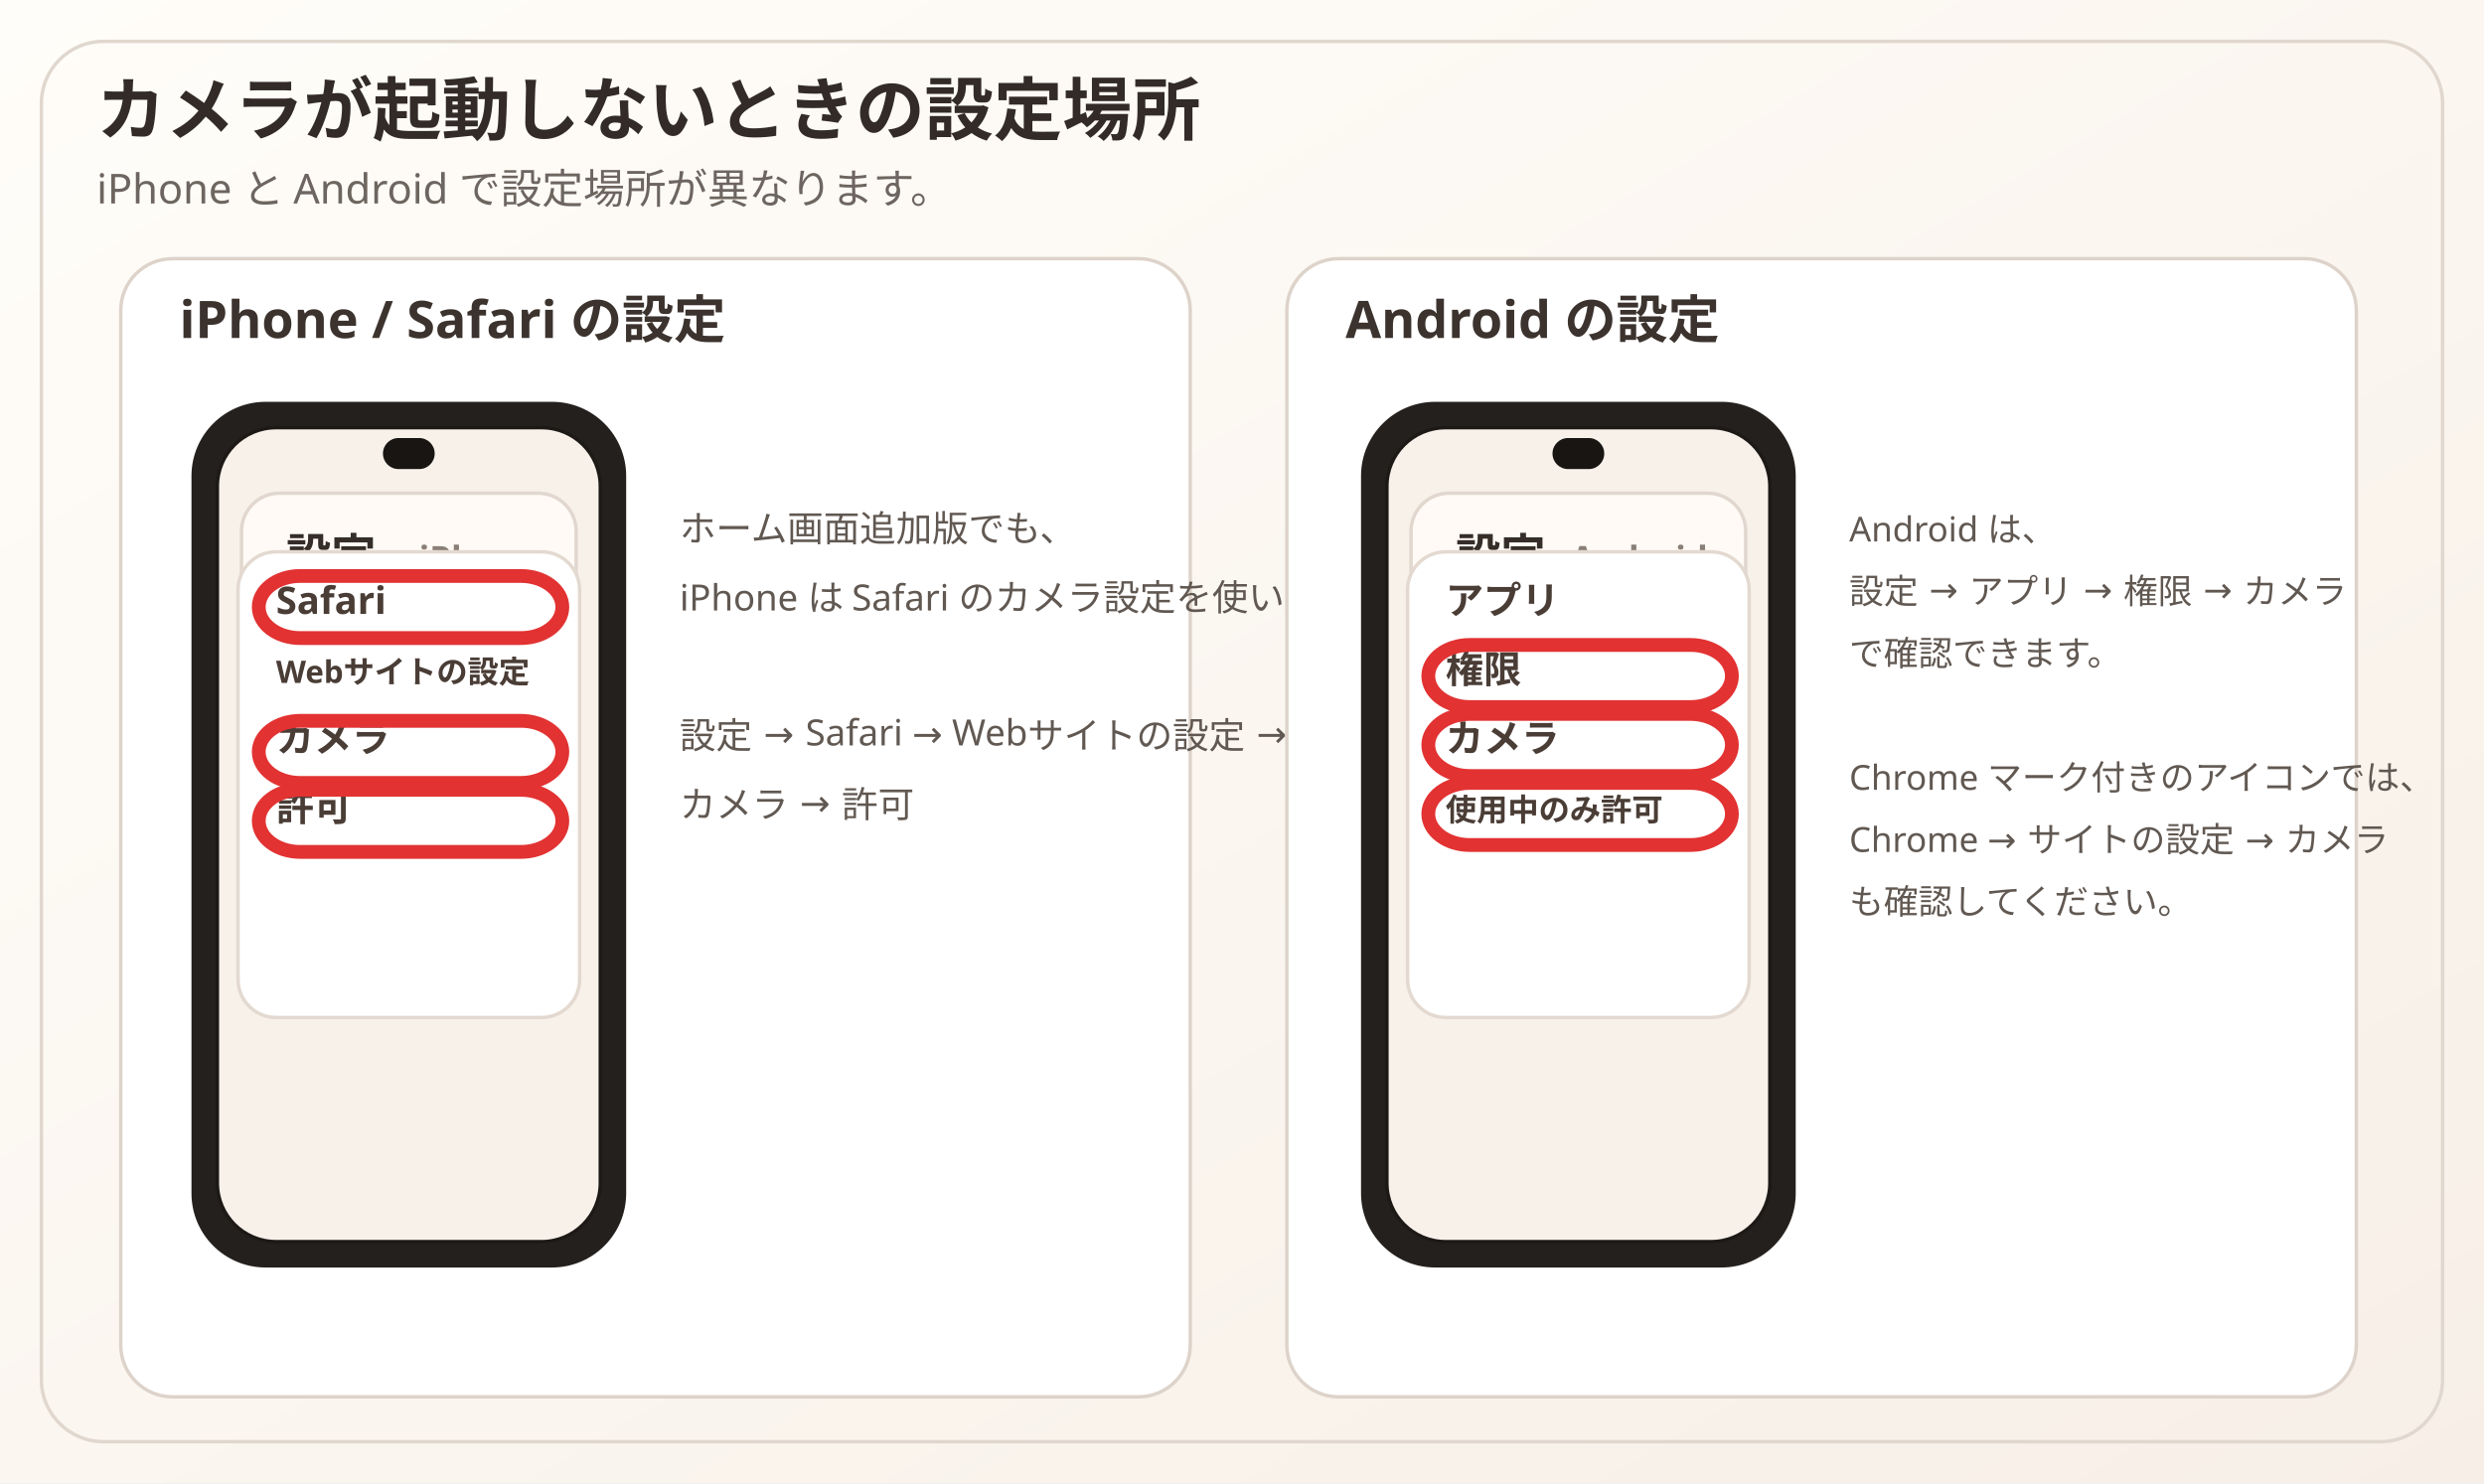
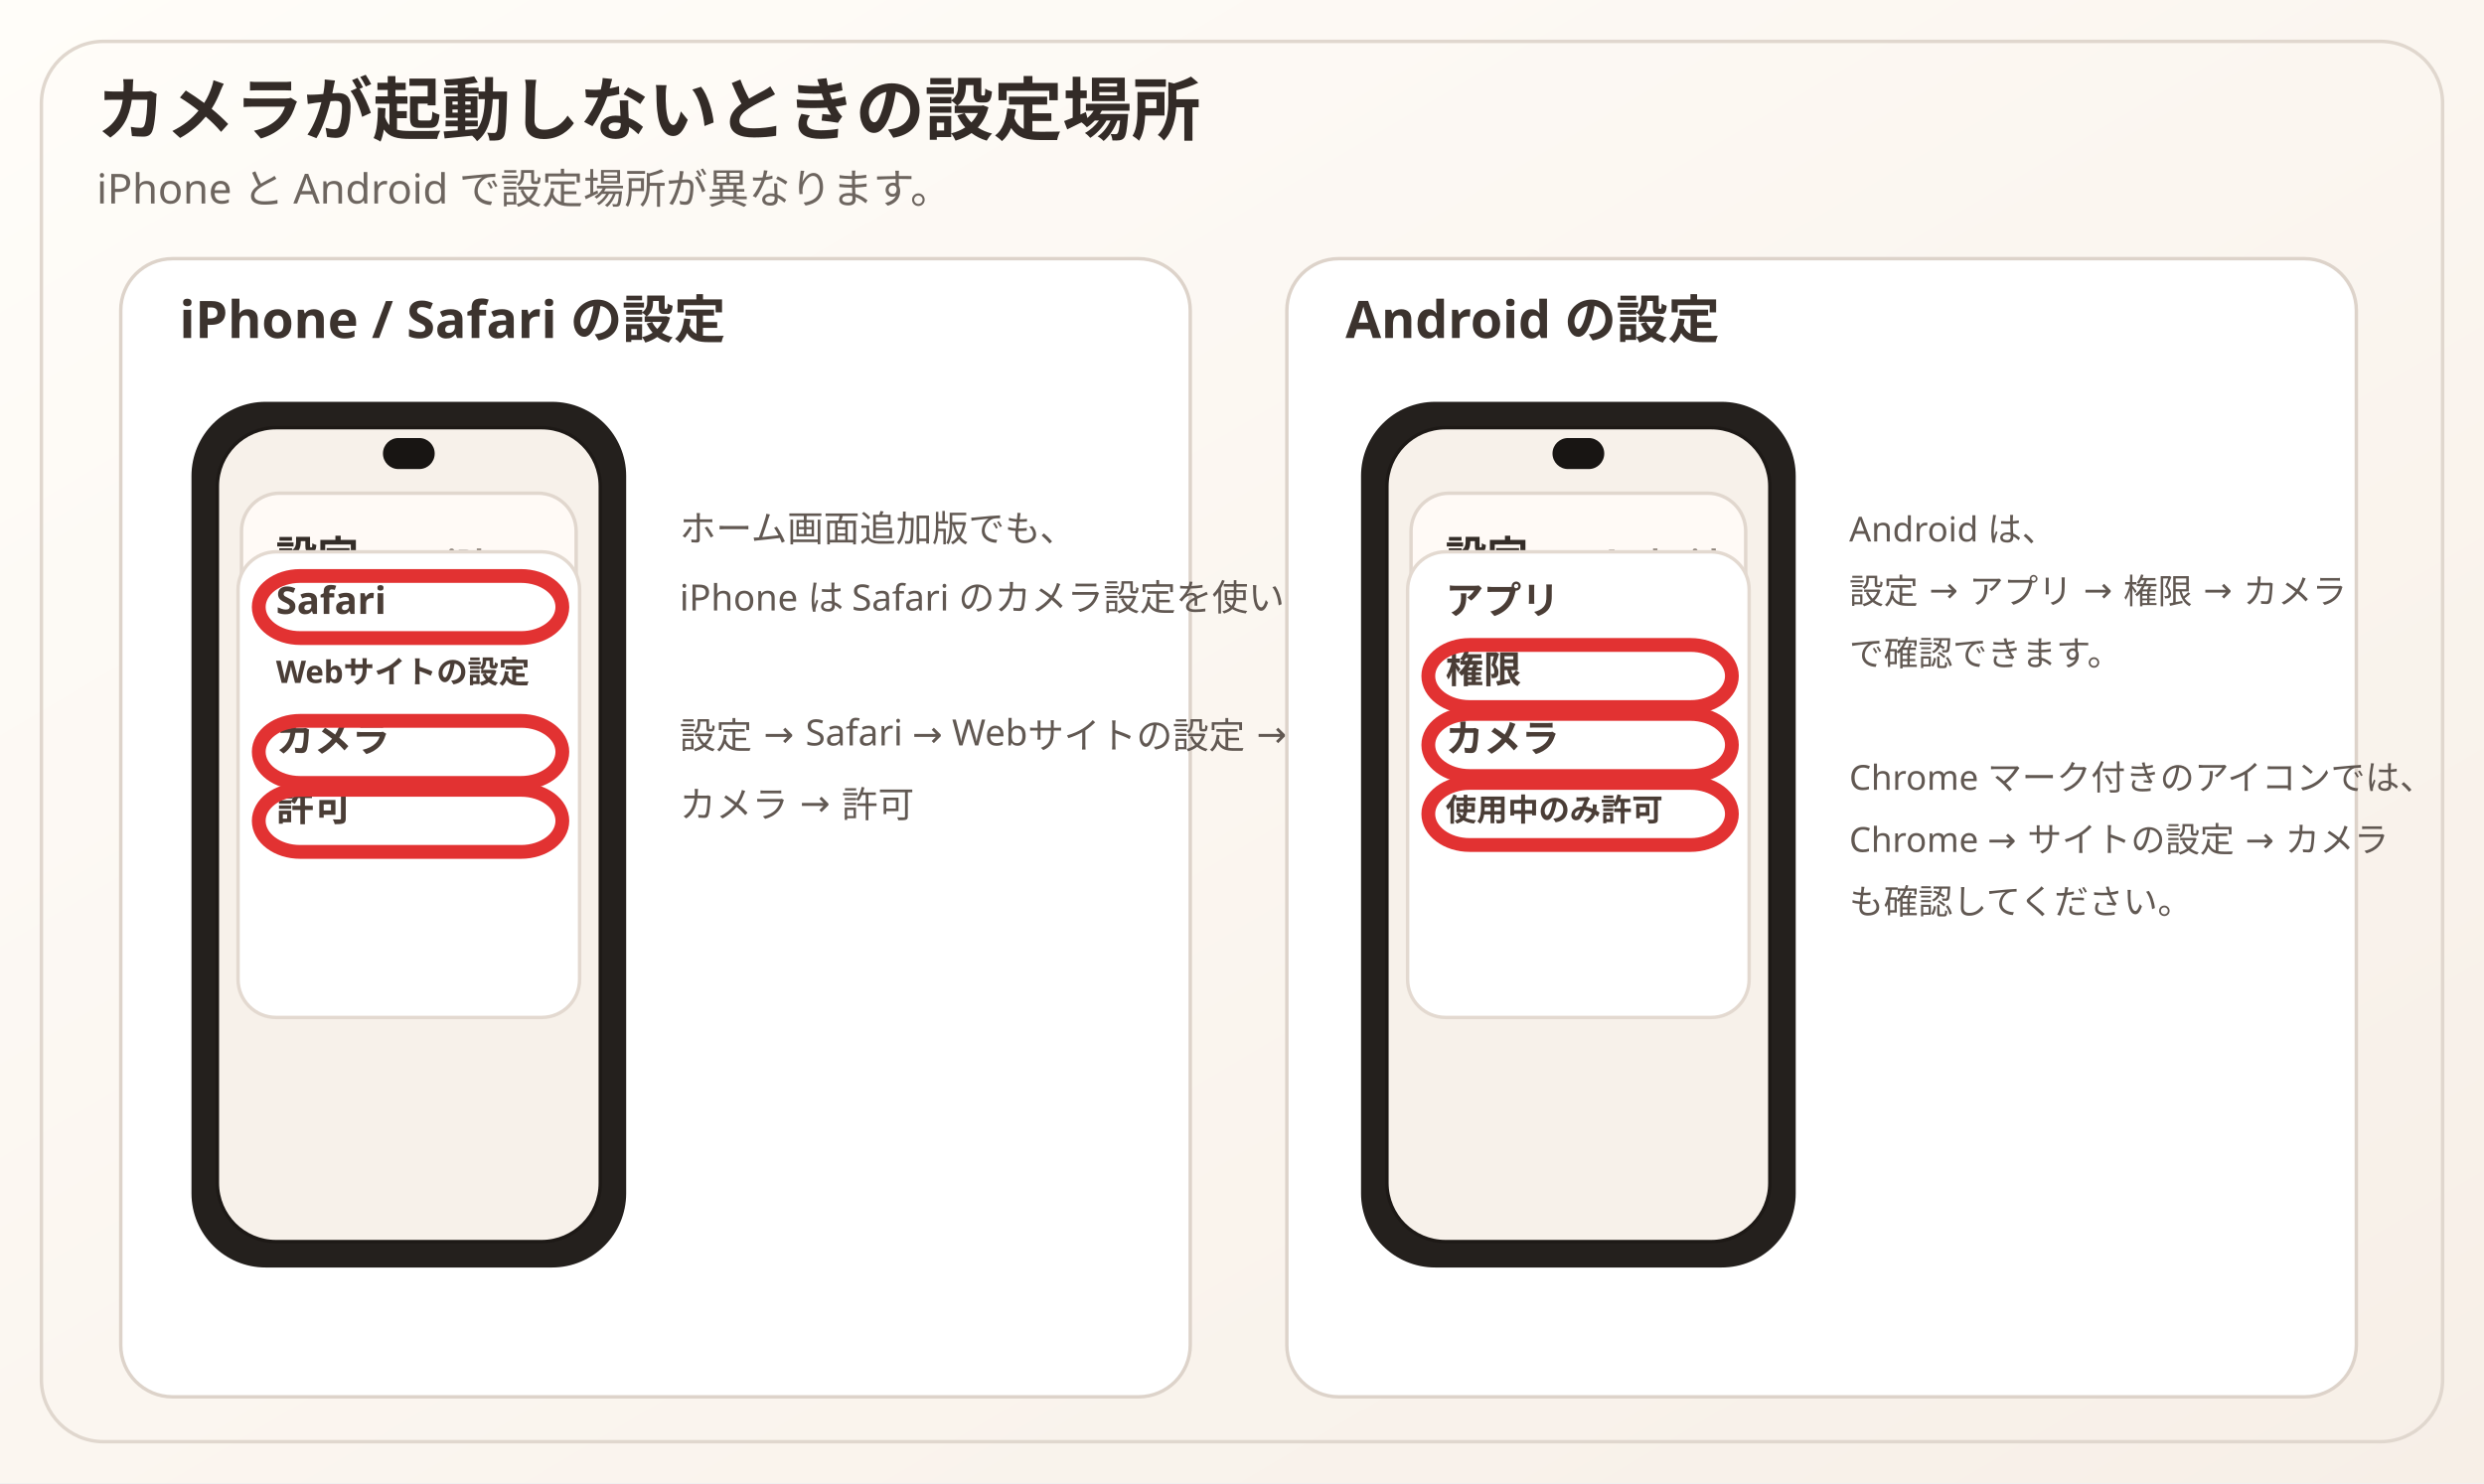
<svg xmlns="http://www.w3.org/2000/svg" width="1440" height="860" viewBox="0 0 1440 860">
  <defs>
    <linearGradient id="bg" x1="0" y1="0" x2="1" y2="1">
      <stop offset="0%" stop-color="#fffdf9" />
      <stop offset="100%" stop-color="#f7efe7" />
    </linearGradient>
  </defs>
  <rect width="1440" height="860" fill="url(#bg)" />
  <rect x="24" y="24" width="1392" height="812" rx="36" fill="none" stroke="#e0d7ce" stroke-width="2" />
  <text x="56" y="78" font-family="Hiragino Sans, Yu Gothic, sans-serif" font-size="40" font-weight="800" fill="#332b27" text-anchor="start">カメラが起動しないときの設定場所</text>
  <text x="56" y="118" font-family="Hiragino Sans, Yu Gothic, sans-serif" font-size="24" font-weight="500" fill="#6d655f" text-anchor="start">iPhone と Android で設定場所が異なります。</text>
  <rect x="70" y="150" width="620" height="660" rx="30" fill="#fff" stroke="#ddd3ca" stroke-width="2" />
  <text x="104" y="196" font-family="Hiragino Sans, Yu Gothic, sans-serif" font-size="30" font-weight="800" fill="#3c332e" text-anchor="start">iPhone / Safari の設定</text>
  <rect x="112" y="234" width="250" height="500" rx="42" fill="#24201d" stroke="#24201d" stroke-width="2" />
  <rect x="126" y="248" width="222" height="472" rx="34" fill="#f7f1ea" stroke="#1d1916" stroke-width="2" />
  <rect x="222" y="254" width="30" height="18" rx="9" fill="#181513" stroke="#181513" stroke-width="0" />
  <rect x="140" y="286" width="194" height="74" rx="22" fill="#fffaf6" stroke="#e1d7ce" stroke-width="2" />
-   <text x="166" y="331" font-family="Hiragino Sans, Yu Gothic, sans-serif" font-size="26" font-weight="700" fill="#342d28" text-anchor="start">設定</text>
-   <text x="312" y="331" font-family="Hiragino Sans, Yu Gothic, sans-serif" font-size="20" font-weight="600" fill="#8a7f77" text-anchor="end">iPhone</text>
+   <text x="160" y="331" font-family="Hiragino Sans, Yu Gothic, sans-serif" font-size="24" font-weight="700" fill="#342d28" text-anchor="start">設定</text>
+   <text x="318" y="331" font-family="Hiragino Sans, Yu Gothic, sans-serif" font-size="17" font-weight="600" fill="#8a7f77" text-anchor="end">iPhone</text>
  <rect x="138" y="320" width="198" height="270" rx="22" fill="#fff" stroke="#e3d9d0" stroke-width="2" />
  <text x="160" y="356" font-family="Hiragino Sans, Yu Gothic, sans-serif" font-size="22" font-weight="700" fill="#4a3d36" text-anchor="start">Safari</text>
  <text x="160" y="396" font-family="Hiragino Sans, Yu Gothic, sans-serif" font-size="18" font-weight="700" fill="#4a3d36" text-anchor="start">Webサイトの設定</text>
  <text x="160" y="436" font-family="Hiragino Sans, Yu Gothic, sans-serif" font-size="22" font-weight="700" fill="#4a3d36" text-anchor="start">カメラ</text>
  <text x="160" y="476" font-family="Hiragino Sans, Yu Gothic, sans-serif" font-size="22" font-weight="700" fill="#4a3d36" text-anchor="start">許可</text>
  <rect x="150" y="334" width="176" height="36" rx="24" fill="none" stroke="#e23232" stroke-width="8" />
  <rect x="150" y="418" width="176" height="36" rx="24" fill="none" stroke="#e23232" stroke-width="8" />
  <rect x="150" y="458" width="176" height="36" rx="24" fill="none" stroke="#e23232" stroke-width="8" />
  <text x="394" y="314" font-family="Hiragino Sans, Yu Gothic, sans-serif" font-size="21" font-weight="500" fill="#615852" text-anchor="start">ホーム画面追加版でも、</text>
  <text x="394" y="354" font-family="Hiragino Sans, Yu Gothic, sans-serif" font-size="21" font-weight="500" fill="#615852" text-anchor="start">iPhone は Safari のカメラ設定を使います。</text>
  <text x="394" y="394" font-family="Hiragino Sans, Yu Gothic, sans-serif" font-size="21" font-weight="500" fill="#615852" text-anchor="start" />
  <text x="394" y="434" font-family="Hiragino Sans, Yu Gothic, sans-serif" font-size="21" font-weight="500" fill="#615852" text-anchor="start">設定 → Safari → Webサイトの設定 →</text>
  <text x="394" y="474" font-family="Hiragino Sans, Yu Gothic, sans-serif" font-size="21" font-weight="500" fill="#615852" text-anchor="start">カメラ → 許可</text>
  <rect x="746" y="150" width="620" height="660" rx="30" fill="#fff" stroke="#ddd3ca" stroke-width="2" />
  <text x="780" y="196" font-family="Hiragino Sans, Yu Gothic, sans-serif" font-size="30" font-weight="800" fill="#3c332e" text-anchor="start">Android の設定</text>
  <rect x="790" y="234" width="250" height="500" rx="42" fill="#24201d" stroke="#24201d" stroke-width="2" />
  <rect x="804" y="248" width="222" height="472" rx="34" fill="#f7f1ea" stroke="#1d1916" stroke-width="2" />
  <rect x="900" y="254" width="30" height="18" rx="9" fill="#181513" stroke="#181513" stroke-width="0" />
  <rect x="818" y="286" width="194" height="74" rx="22" fill="#fffaf6" stroke="#e1d7ce" stroke-width="2" />
-   <text x="844" y="331" font-family="Hiragino Sans, Yu Gothic, sans-serif" font-size="26" font-weight="700" fill="#342d28" text-anchor="start">設定</text>
-   <text x="990" y="331" font-family="Hiragino Sans, Yu Gothic, sans-serif" font-size="20" font-weight="600" fill="#8a7f77" text-anchor="end">Android</text>
+   <text x="838" y="331" font-family="Hiragino Sans, Yu Gothic, sans-serif" font-size="24" font-weight="700" fill="#342d28" text-anchor="start">設定</text>
+   <text x="996" y="331" font-family="Hiragino Sans, Yu Gothic, sans-serif" font-size="17" font-weight="600" fill="#8a7f77" text-anchor="end">Android</text>
  <rect x="816" y="320" width="198" height="270" rx="22" fill="#fff" stroke="#e3d9d0" stroke-width="2" />
  <text x="838" y="356" font-family="Hiragino Sans, Yu Gothic, sans-serif" font-size="22" font-weight="700" fill="#4a3d36" text-anchor="start">アプリ</text>
  <text x="838" y="396" font-family="Hiragino Sans, Yu Gothic, sans-serif" font-size="22" font-weight="700" fill="#4a3d36" text-anchor="start">権限</text>
  <text x="838" y="436" font-family="Hiragino Sans, Yu Gothic, sans-serif" font-size="22" font-weight="700" fill="#4a3d36" text-anchor="start">カメラ</text>
  <text x="838" y="476" font-family="Hiragino Sans, Yu Gothic, sans-serif" font-size="18" font-weight="700" fill="#4a3d36" text-anchor="start">使用中のみ許可</text>
  <rect x="828" y="374" width="176" height="36" rx="24" fill="none" stroke="#e23232" stroke-width="8" />
  <rect x="828" y="414" width="176" height="36" rx="24" fill="none" stroke="#e23232" stroke-width="8" />
  <rect x="828" y="454" width="176" height="36" rx="24" fill="none" stroke="#e23232" stroke-width="8" />
  <text x="1072" y="314" font-family="Hiragino Sans, Yu Gothic, sans-serif" font-size="20" font-weight="500" fill="#615852" text-anchor="start">Android は、</text>
  <text x="1072" y="350" font-family="Hiragino Sans, Yu Gothic, sans-serif" font-size="20" font-weight="500" fill="#615852" text-anchor="start">設定 → アプリ → 権限 → カメラ</text>
  <text x="1072" y="386" font-family="Hiragino Sans, Yu Gothic, sans-serif" font-size="20" font-weight="500" fill="#615852" text-anchor="start">で確認できます。</text>
  <text x="1072" y="422" font-family="Hiragino Sans, Yu Gothic, sans-serif" font-size="20" font-weight="500" fill="#615852" text-anchor="start" />
  <text x="1072" y="458" font-family="Hiragino Sans, Yu Gothic, sans-serif" font-size="20" font-weight="500" fill="#615852" text-anchor="start">Chrome マーク付きのアイコンでは、</text>
  <text x="1072" y="494" font-family="Hiragino Sans, Yu Gothic, sans-serif" font-size="20" font-weight="500" fill="#615852" text-anchor="start">Chrome → サイトの設定 → カメラ</text>
  <text x="1072" y="530" font-family="Hiragino Sans, Yu Gothic, sans-serif" font-size="20" font-weight="500" fill="#615852" text-anchor="start">も確認してください。</text>
</svg>
